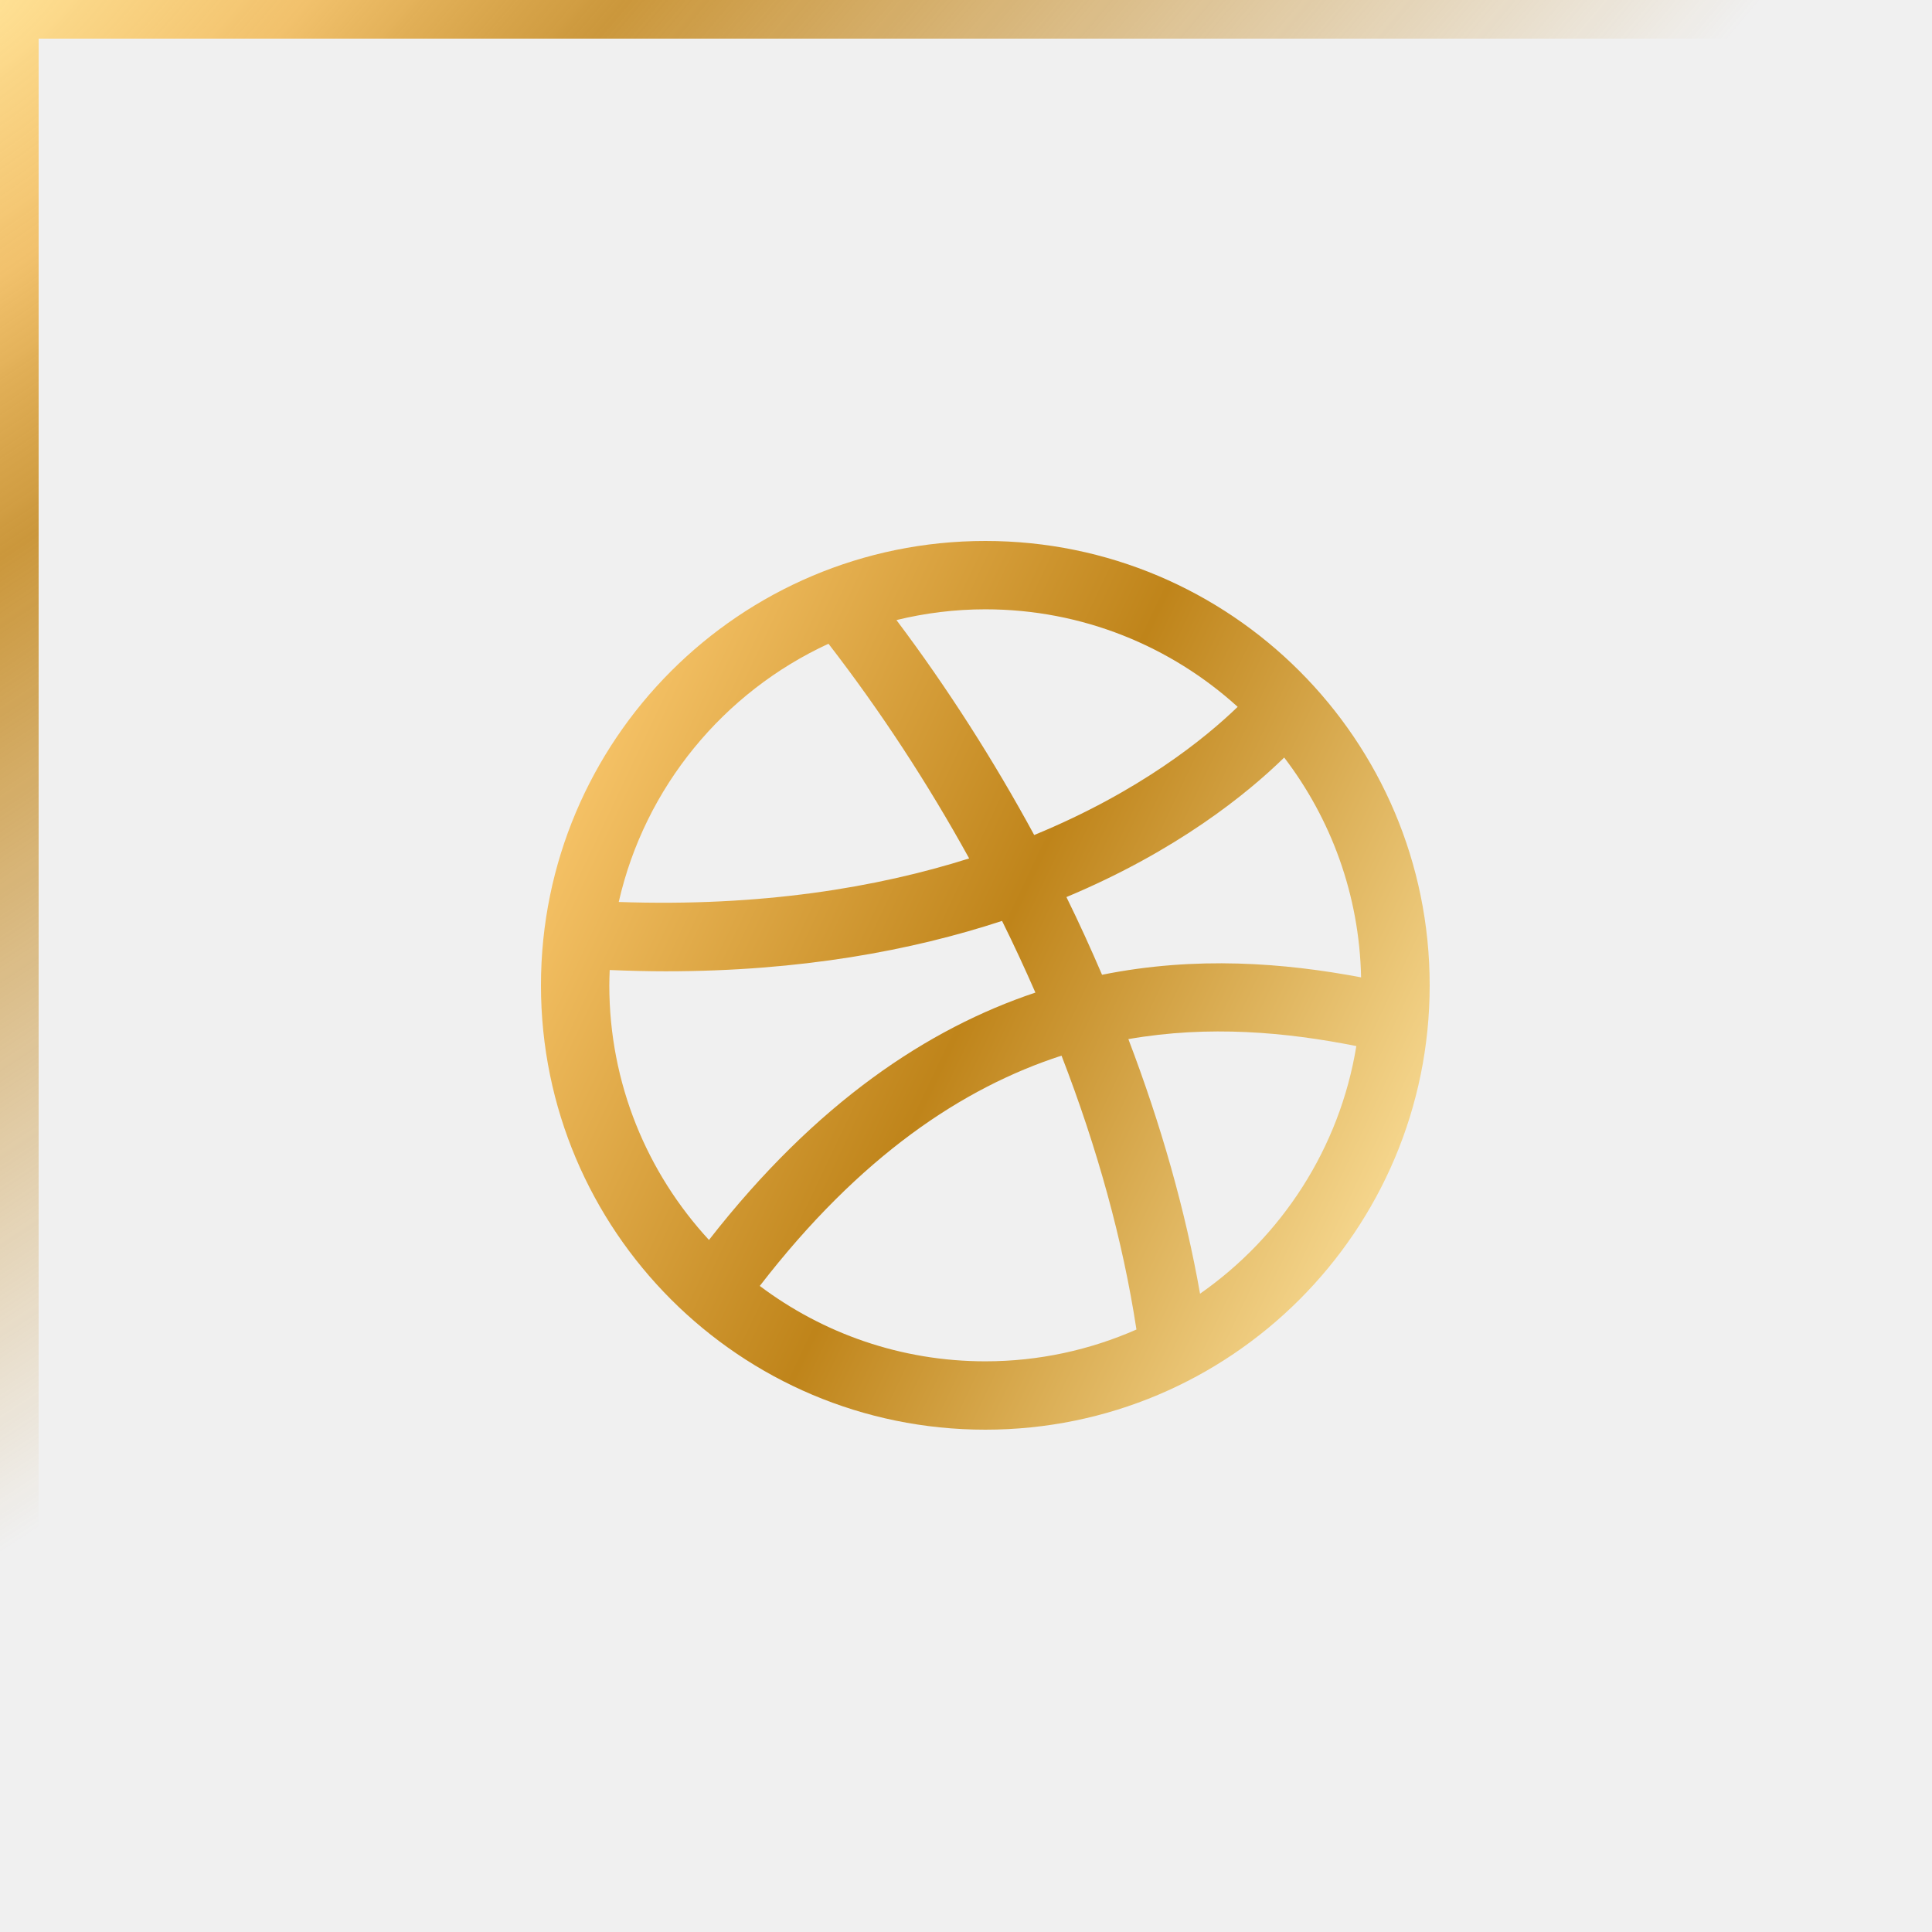
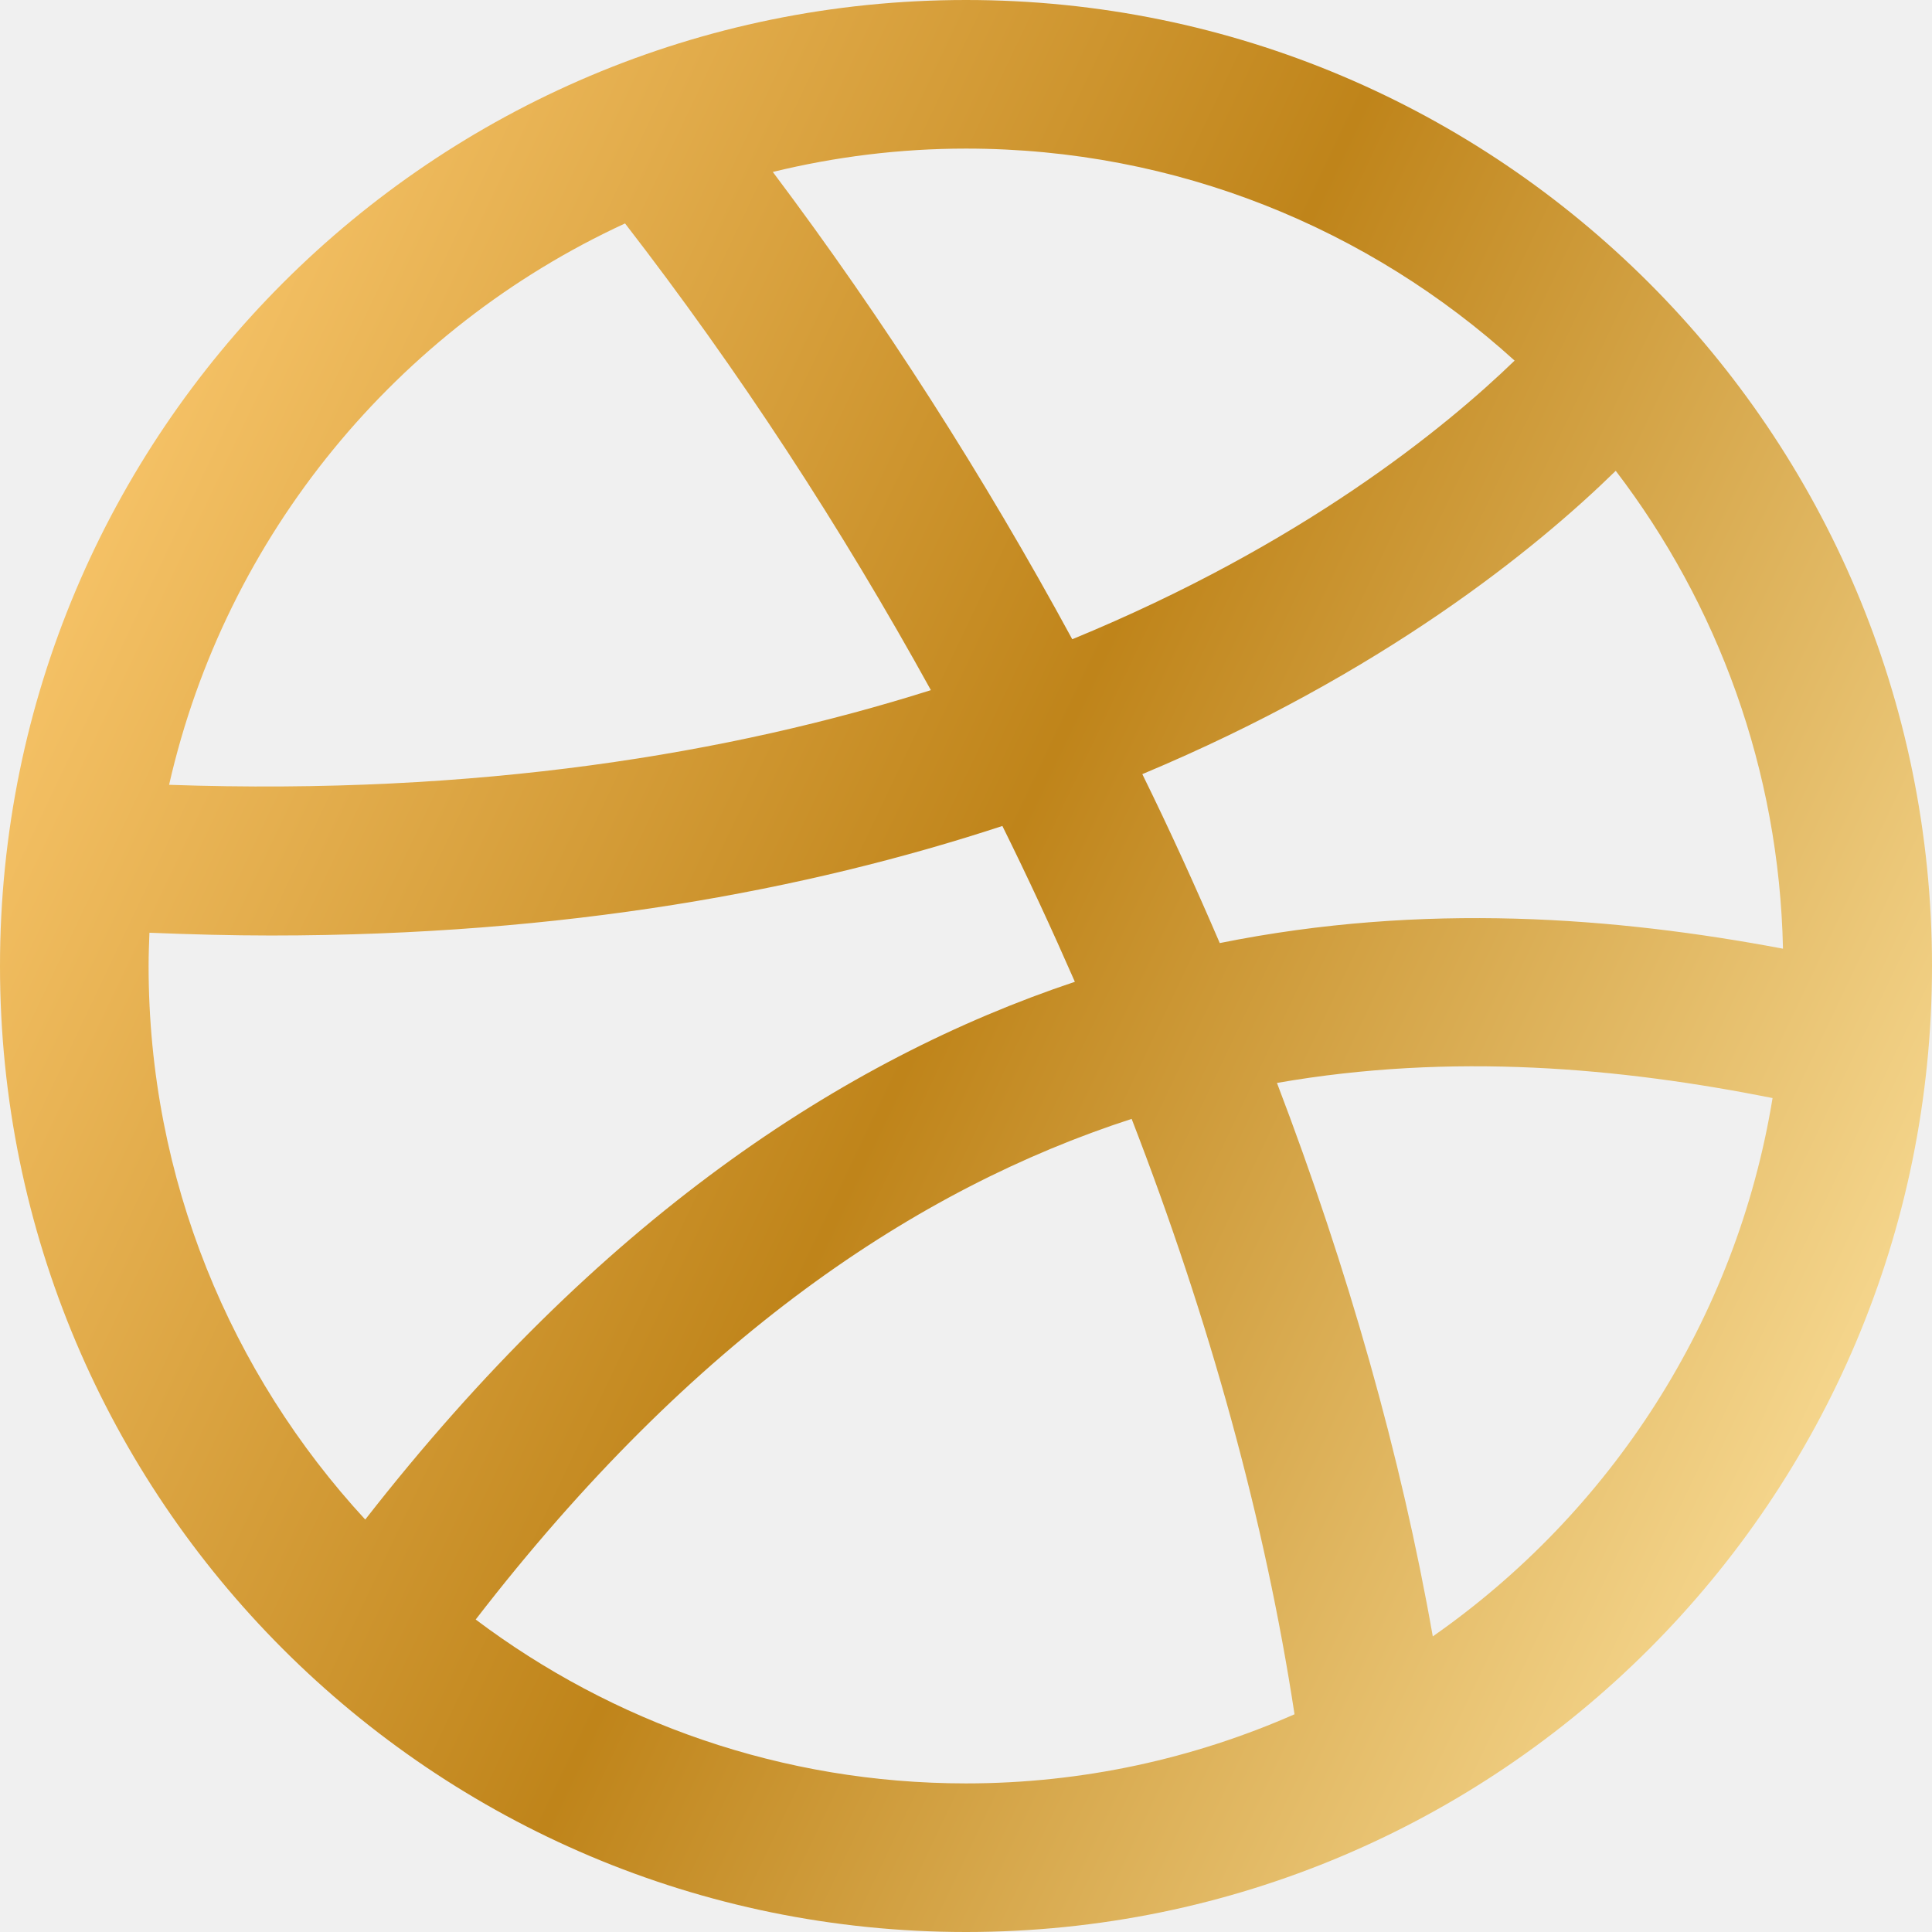
- <svg xmlns="http://www.w3.org/2000/svg" width="50" height="50" viewBox="0 0 50 50" fill="none">
-   <g clip-path="url(#clip0_326_291)">
-     <path d="M25.5 14C19.149 14 14 19.149 14 25.5C14 31.851 19.149 37 25.5 37C31.851 37 37 31.851 37 25.5C37 19.149 31.851 14 25.5 14ZM33.235 19.605C34.447 21.192 35.181 23.159 35.225 25.294C33.244 24.92 30.952 24.737 28.521 25.227C28.231 24.553 27.927 23.882 27.599 23.216C30.459 22.02 32.282 20.537 33.235 19.605ZM32.031 18.293C31.204 19.093 29.502 20.485 26.765 21.61C25.717 19.679 24.521 17.805 23.2 16.047C23.938 15.867 24.707 15.769 25.5 15.769C28.011 15.769 30.303 16.726 32.031 18.293ZM21.441 16.66C22.793 18.409 24.015 20.281 25.082 22.216C22.696 22.97 19.699 23.472 16.013 23.343C16.689 20.369 18.73 17.91 21.441 16.66ZM15.769 25.5C15.769 25.367 15.774 25.235 15.779 25.104C16.271 25.124 16.756 25.137 17.226 25.137C20.725 25.137 23.603 24.598 25.933 23.833C26.238 24.448 26.524 25.067 26.796 25.688C24.024 26.616 21.13 28.524 18.348 32.09C16.748 30.355 15.769 28.04 15.769 25.5ZM19.663 33.28C22.254 29.922 24.911 28.151 27.472 27.32C28.399 29.712 29.061 32.111 29.411 34.408C28.213 34.935 26.891 35.231 25.5 35.231C23.311 35.231 21.29 34.504 19.663 33.28ZM31.057 33.481C30.679 31.332 30.048 29.109 29.202 26.892C31.291 26.528 33.288 26.711 35.102 27.072C34.67 29.717 33.169 32.006 31.057 33.481Z" fill="url(#paint0_linear_326_291)" />
-     <rect x="0.5" y="0.5" width="49" height="49" stroke="url(#paint1_radial_326_291)" />
-   </g>
+ <svg xmlns="http://www.w3.org/2000/svg" width="23" height="23" viewBox="0 0 23 23" fill="none">
+   <path d="M11.5 0C5.149 0 0 5.149 0 11.5C0 17.851 5.149 23 11.5 23C17.851 23 23 17.851 23 11.5C23 5.149 17.851 0 11.5 0ZM19.235 5.605C20.447 7.191 21.181 9.159 21.226 11.294C19.244 10.92 16.952 10.737 14.521 11.227C14.231 10.553 13.927 9.882 13.599 9.216C16.459 8.019 18.282 6.537 19.235 5.605ZM18.031 4.293C17.204 5.093 15.502 6.485 12.765 7.61C11.717 5.679 10.521 3.805 9.2 2.047C9.938 1.867 10.707 1.769 11.5 1.769C14.011 1.769 16.303 2.725 18.031 4.293ZM7.441 2.66C8.793 4.408 10.015 6.281 11.082 8.216C8.696 8.97 5.699 9.472 2.013 9.343C2.689 6.369 4.73 3.91 7.441 2.66ZM1.769 11.5C1.769 11.367 1.774 11.235 1.779 11.104C2.271 11.124 2.756 11.137 3.226 11.137C6.725 11.137 9.603 10.598 11.933 9.833C12.238 10.448 12.524 11.067 12.796 11.688C10.024 12.616 7.13 14.524 4.348 18.09C2.748 16.355 1.769 14.04 1.769 11.5ZM5.663 19.28C8.254 15.922 10.911 14.151 13.472 13.32C14.399 15.713 15.061 18.111 15.411 20.408C14.213 20.935 12.891 21.231 11.5 21.231C9.311 21.231 7.29 20.504 5.663 19.28ZM17.057 19.481C16.679 17.332 16.048 15.109 15.202 12.892C17.291 12.528 19.288 12.711 21.102 13.072C20.67 15.717 19.169 18.006 17.057 19.481Z" fill="url(#paint0_linear_326_298)" />
  <defs>
-     <linearGradient id="paint0_linear_326_291" x1="35.985" y1="35.647" x2="11.023" y2="23.802" gradientUnits="userSpaceOnUse">
+     <linearGradient id="paint0_linear_326_298" x1="21.985" y1="21.647" x2="-2.977" y2="9.802" gradientUnits="userSpaceOnUse">
      <stop stop-color="#FFE5A2" />
      <stop offset="0.505" stop-color="#BF841A" />
      <stop offset="1" stop-color="#FFCD74" />
    </linearGradient>
-     <radialGradient id="paint1_radial_326_291" cx="0" cy="0" r="1" gradientUnits="userSpaceOnUse" gradientTransform="rotate(50.7106) scale(32.3015 82.1945)">
-       <stop stop-color="#FFE195" />
-       <stop offset="0.177" stop-color="#F2BB5A" stop-opacity="0.877" />
-       <stop offset="0.359" stop-color="#BF7A00" stop-opacity="0.75" />
-       <stop offset="1" stop-color="#BF7A00" stop-opacity="0" />
-       <stop offset="1" stop-color="#0F1218" stop-opacity="0" />
-     </radialGradient>
-     <clipPath id="clip0_326_291">
-       <rect width="50" height="50" fill="white" />
-     </clipPath>
  </defs>
</svg>
